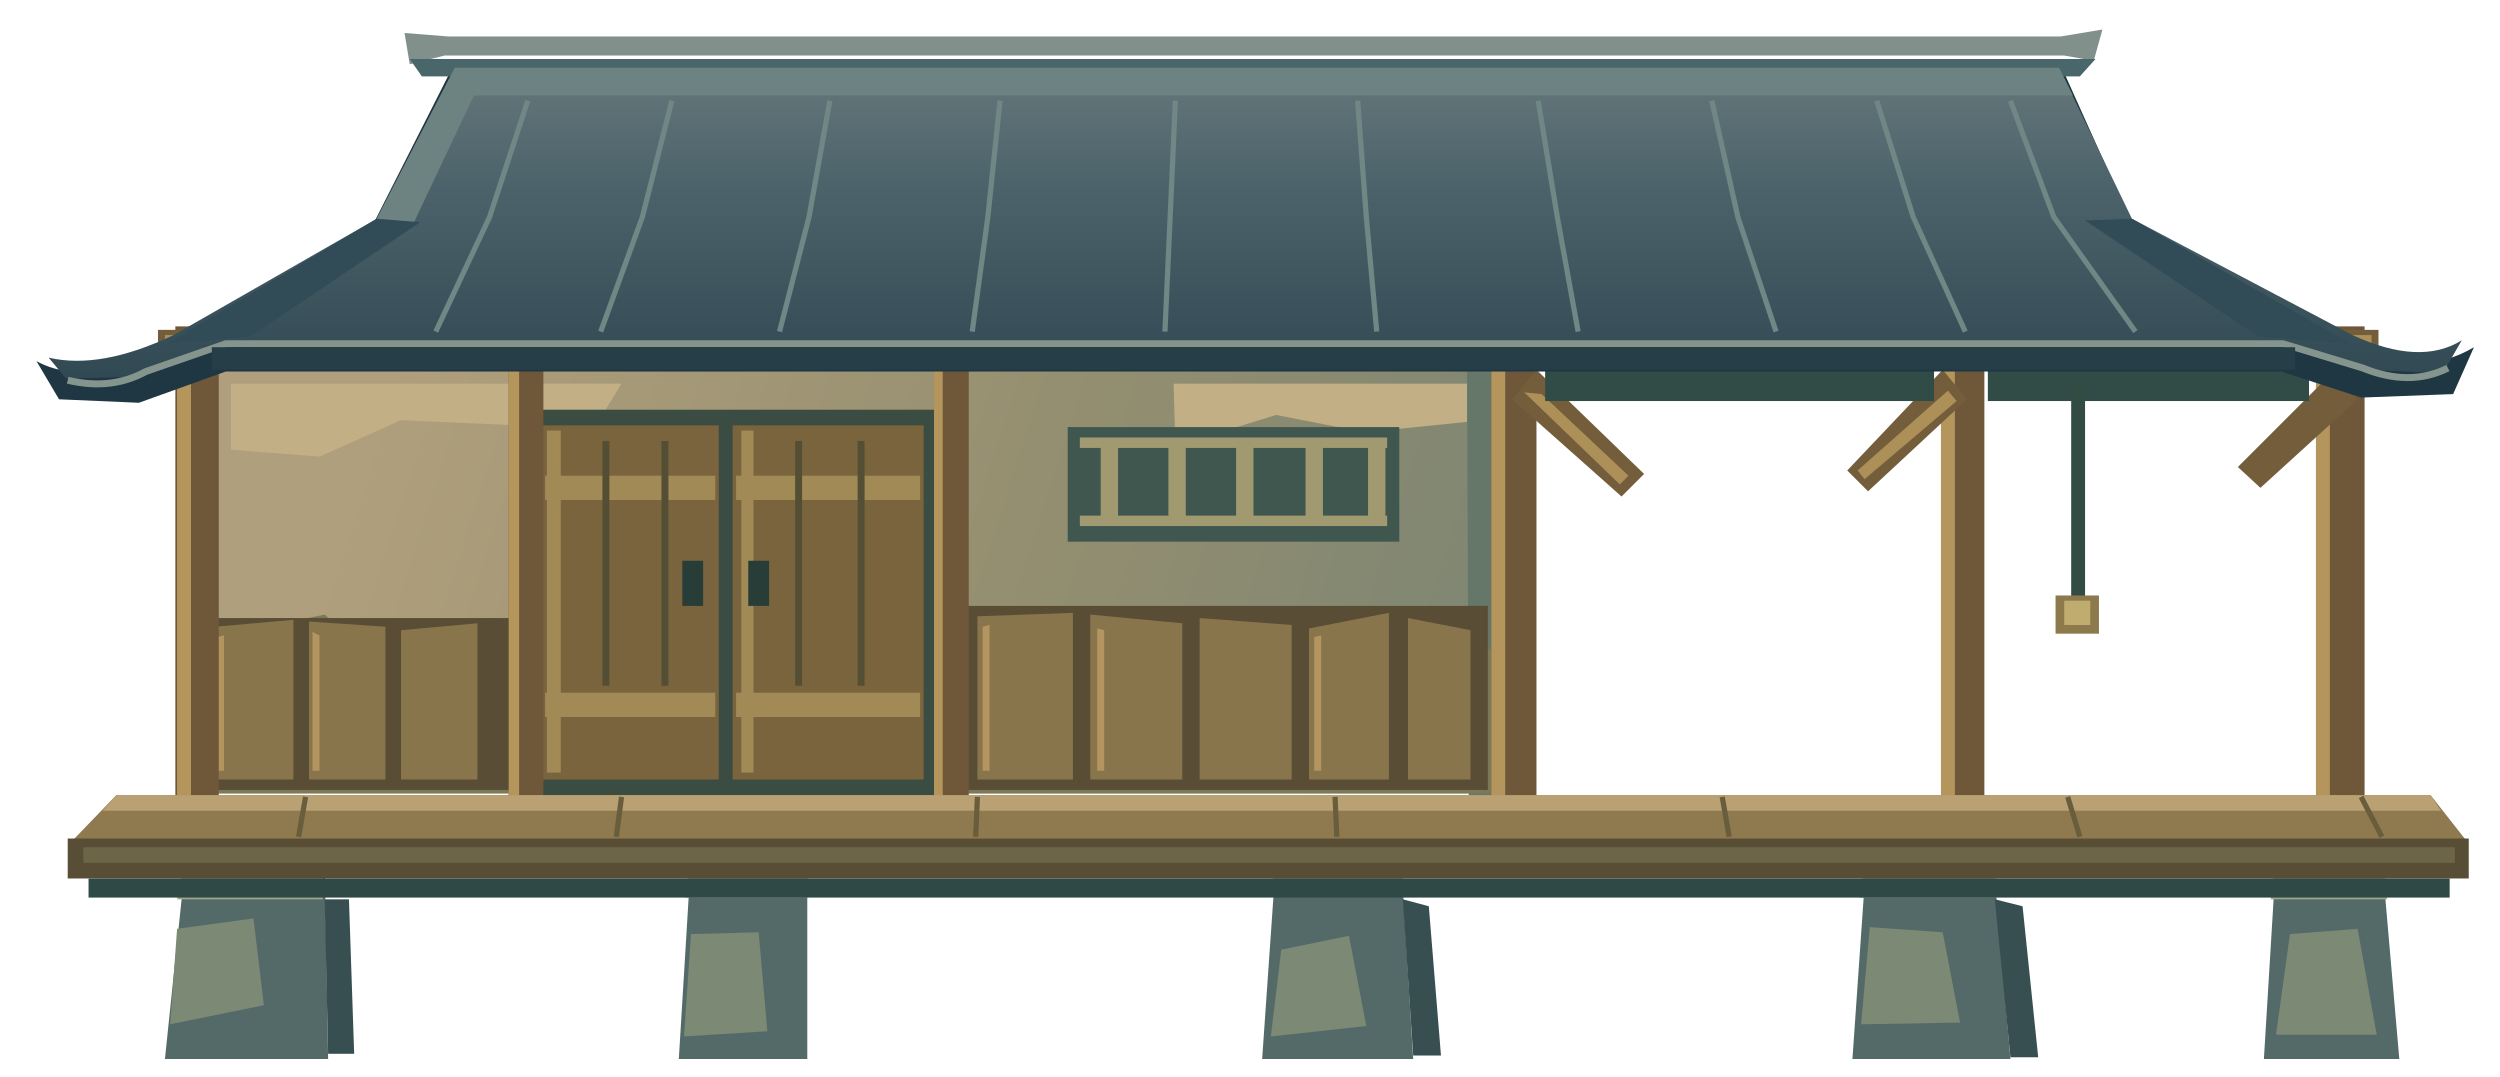
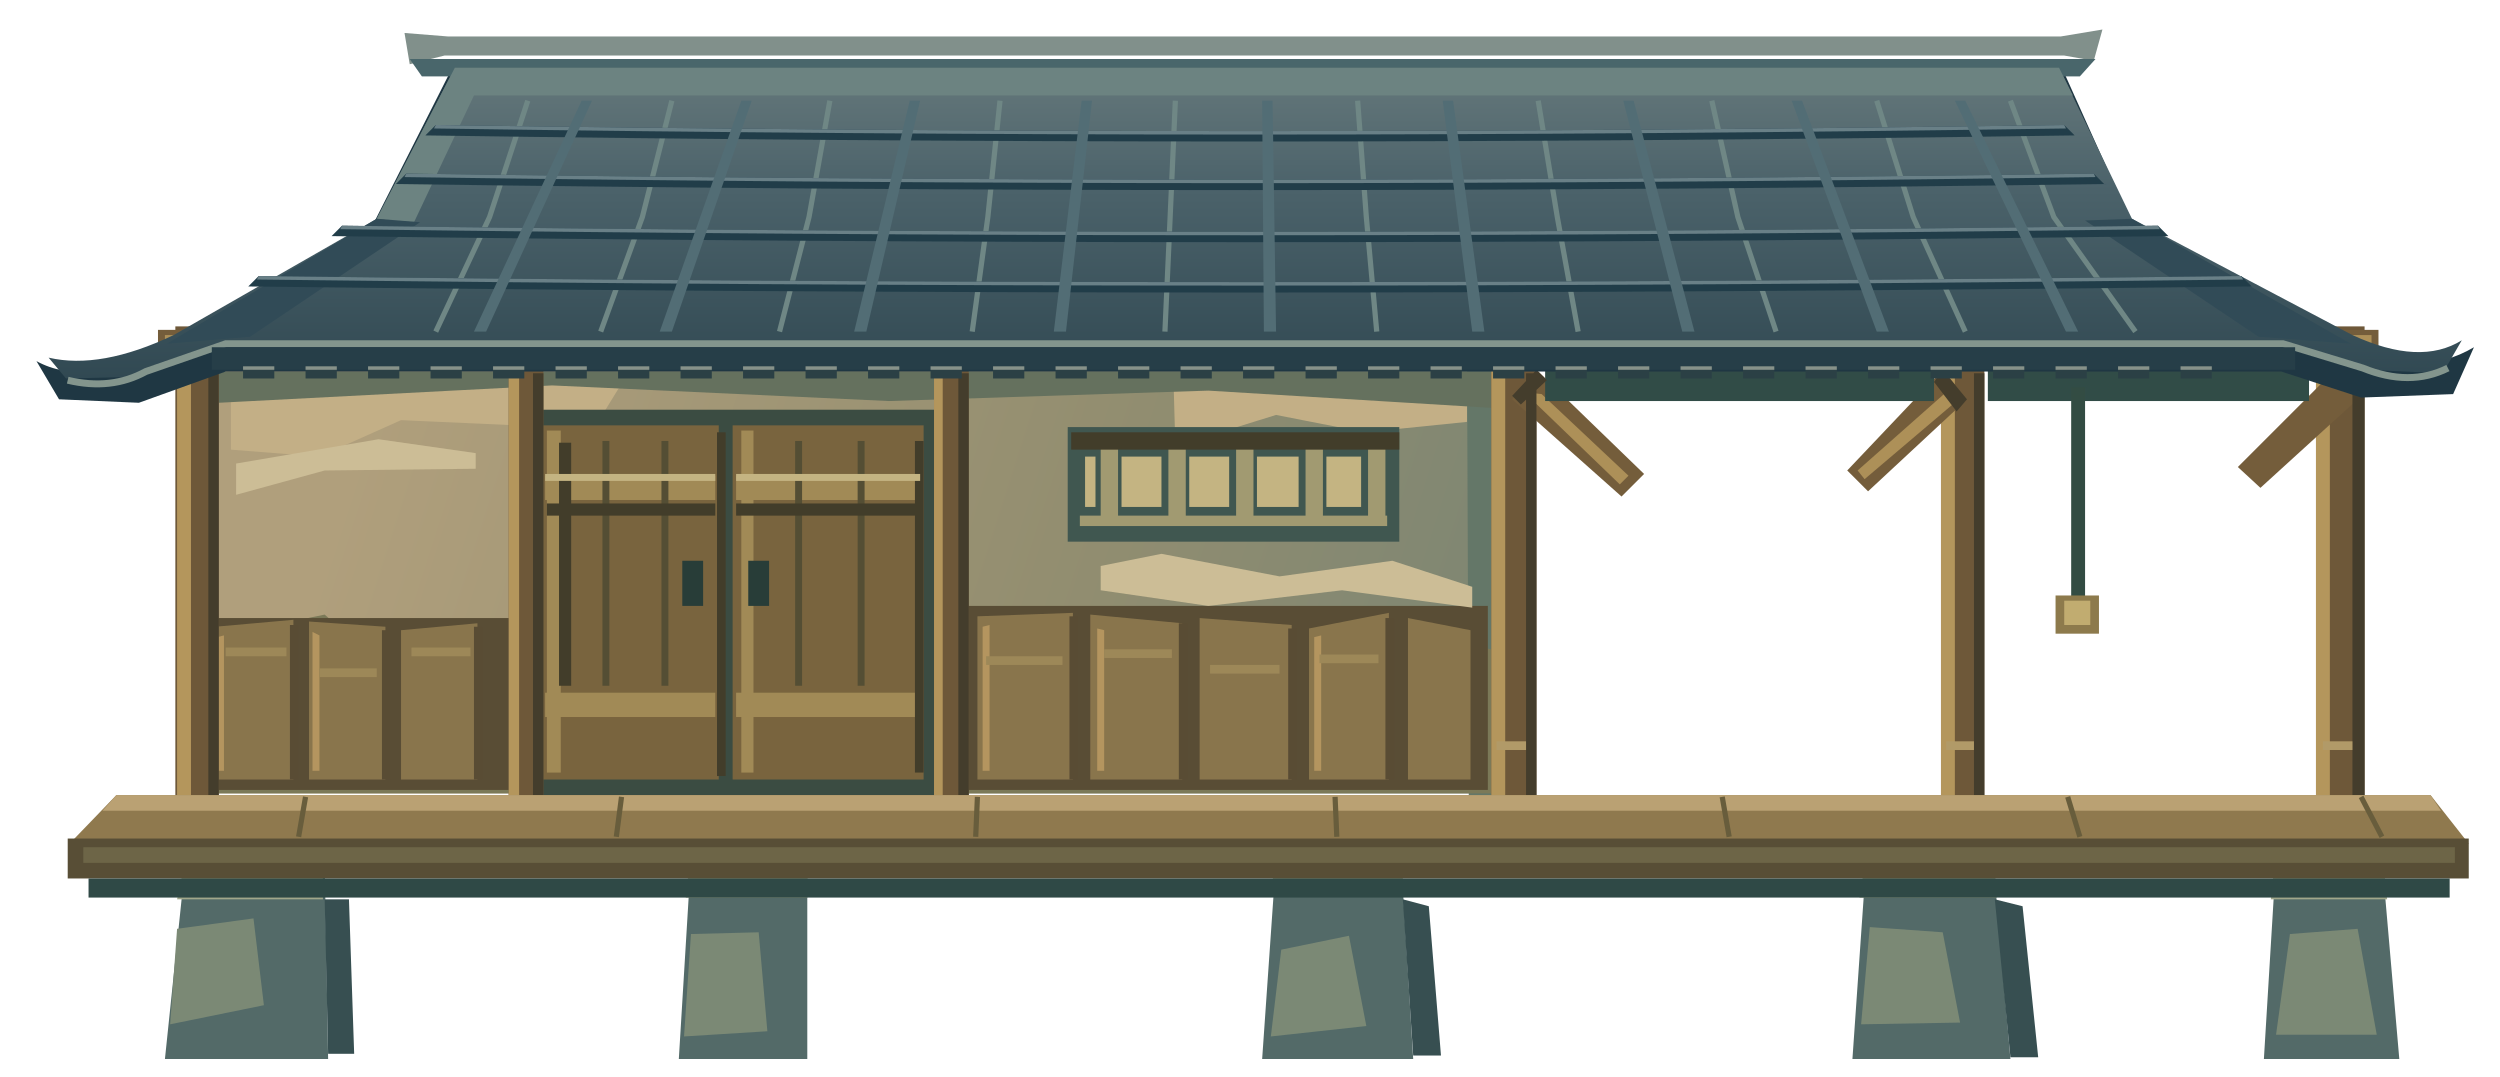
<svg xmlns="http://www.w3.org/2000/svg" viewBox="-720 -610 1440 620">
  <defs>
    <linearGradient id="granary-clay" x1="-500" y1="-398" x2="260" y2="-154" gradientUnits="userSpaceOnUse">
      <stop offset="0" stop-color="#b09f7c" />
      <stop offset="0.5" stop-color="#938e70" />
      <stop offset="1" stop-color="#738274" />
    </linearGradient>
    <linearGradient id="granary-tiles" x1="0" y1="-584" x2="0" y2="-375" gradientUnits="userSpaceOnUse">
      <stop offset="0" stop-color="#6a7c7e" />
      <stop offset="0.4" stop-color="#4b626a" />
      <stop offset="1" stop-color="#2d454f" />
    </linearGradient>
  </defs>
  <g id="foundation-piers">
    <path fill="#536a68" d="M-613-115H-533L-531 0H-625Z M-322-115H-255V0H-329Z M15-115H87L94 0H7Z M355-115H428L438 0H347Z M591-115H652L662 0H584Z" />
    <path fill="#a1a78b" d="M-614-111H-534V-92H-618Z M-323-111H-255V-93H-325Z M14-111H88V-94H12Z M354-111H429L430-93H351Z M590-111H653L655-92H588Z" />
    <path fill="#7b8975" d="M-618-75L-574-81L-568-31L-622-20Z M-322-72L-283-73L-278-16L-326-13Z M18-63L57-71L67-19L12-13Z M357-76L399-73L409-21L352-20Z M599-72L638-75L649-14H591Z" />
    <path fill="#374f51" d="M-533-92H-519L-516-3H-531Z M88-92L103-88L110-2H94Z M429-92L445-88L454-1H438Z" />
  </g>
  <g id="storehouse-wall-planes">
    <path fill="url(#granary-clay)" d="M-601-403H152V-153H-605Z" />
    <path fill="#647768" d="M125-403H158V-151H126Z" />
    <path fill="#c3af86" d="M-587-389H-362L-378-363L-489-368L-536-347L-587-351Z M-44-389H125V-367L66-361L15-371L-43-353Z" />
    <path fill="#7b7958" d="M-601-242L-533-256L-498-225L-439-237L-376-219L-344-241L-316-218L-257-211L-222-224L-166-194L-103-222L-32-216L15-234L58-223L100-245L143-235V-153H-604Z" />
    <path fill="#594d35" d="M-604-254H-412V-155H-604Z M-168-261H137V-155H-168Z" />
    <path fill="#89754c" d="M-596-249L-551-253V-161H-596Z M-542-252L-498-249V-161H-542Z M-489-247L-445-251V-161H-489Z M-157-255L-102-257V-161H-157Z M-92-256L-39-251V-161H-92Z M-29-254L24-250V-161H-29Z M34-248L80-257V-161H34Z M91-254L127-247V-161H91Z" />
    <path fill="#b4955f" d="M-595-243L-591-244V-166H-595Z M-540-246L-536-244V-166H-540Z M-154-249L-150-250V-166H-154Z M-88-248L-84-247V-166H-88Z M37-243L41-244V-166H37Z" />
+     <g id="limewash-shadow-and-plank-side-faces">
+       <path fill="#65715e" d="M-594-396H140V-375L-24-385L-208-379L-402-388L-594-378Z" />
+       <path fill="#ccbd96" d="M-584-343L-502-357L-446-349L-446-340L-533-339L-584-325Z M-86-284L-51-291L17-278L82-287L128-272V-260L53-270L-24-261L-86-270Z" />
+       <path fill="#594c34" d="M-553-250H-548V-161H-553Z M-500-247H-495V-161H-500Z M-447-249H-442V-161H-447Z M-104-255H-99V-161H-104Z M-41-251H-36V-161H-41Z M22-248H27V-161H22Z M78-254H83V-161H78Z" />
+       <path fill="#9d8858" d="M-590-237H-555V-232H-590Z M-536-225H-503V-220H-536Z M-483-237H-449V-232H-483Z M-152-232H-108V-227H-152Z M-84-236H-45V-231H-84Z M-23-227H17V-222H-23Z M40-233H74V-228H40Z" />
+     </g>
  </g>
  <g id="closed-plank-door-and-high-vent">
    <path fill="#3b4c42" d="M-416-374H-179V-150H-416Z" />
    <path fill="#79643e" d="M-408-365H-306V-161H-408Z M-298-365H-188V-161H-298Z" />
    <path fill="#a18a56" d="M-405-362H-397V-165H-405Z M-293-362H-286V-165H-293Z M-406-336H-308V-322H-406Z M-296-336H-190V-322H-296Z M-406-211H-308V-197H-406Z M-296-211H-190V-197H-296Z" />
    <path fill="none" stroke="#544e34" stroke-width="4" d="M-371-356V-215 M-337-356V-215 M-260-356V-215 M-224-356V-215" />
    <path fill="#283d38" d="M-327-287H-315V-261H-327Z M-289-287H-277V-261H-289Z" />
    <path fill="#405750" d="M-105-364H86V-298H-105Z" />
    <path fill="#a19a71" d="M-98-358H79V-352H-98Z M-98-313H79V-307H-98Z M-86-352H-76V-313H-86Z M-47-352H-37V-313H-47Z M-8-352H2V-313H-8Z M32-352H42V-313H32Z M68-352H78V-313H68Z" />
+     <path fill="#423d2a" d="M-398-355H-391V-215H-398Z M-307-361H-302V-163H-307Z M-193-356H-188V-165H-193Z M-405-320H-308V-313H-405Z M-296-320H-190V-313H-296Z M-103-361H86V-351H-103Z" />
+     <path fill="#c4b482" d="M-406-337H-308V-333H-406Z M-296-337H-190V-333H-296Z M-95-347H-89V-318H-95Z M-74-347H-51V-318H-74Z M-35-347H-12V-318H-35Z M4-347H28V-318H4Z M44-347H64V-318H44Z" />
  </g>
  <g id="open-loading-bay-timber">
    <path fill="#6e5839" d="M-619-422H-594V-127H-619Z M-427-419H-407V-134H-427Z M-182-419H-162V-134H-182Z M139-419H165V-130H139Z M398-422H423V-130H398Z M614-422H642V-130H614Z" />
    <path fill="#b4965c" d="M-618-409H-610V-140H-618Z M-427-408H-421V-144H-427Z M-182-408H-177V-144H-182Z M139-408H147V-140H139Z M398-408H406V-140H398Z M614-408H622V-140H614Z" />
    <path fill="#745d3b" d="M-629-420H650V-397H-629Z M151-380L165-397L227-337L214-324Z M399-397L413-380L356-327L344-339Z M625-397L638-380L582-329L569-341Z" />
    <path fill="#ad9058" d="M-625-417H646V-410H-625Z M158-384L168-383L218-336L213-331Z M402-385L407-379L354-334L350-339Z" />
    <path fill="#314c47" d="M170-397H394V-379H170Z M425-397H610V-379H425Z" />
    <path fill="#334c43" d="M473-387H481V-256H473Z" />
    <path fill="#8d7a4c" d="M464-267H489V-245H464Z" />
    <path fill="#c1ac70" d="M469-264H484V-250H469Z" />
+     <path fill="#443d2c" d="M-600-395H-594V-143H-600Z M-413-395H-407V-143H-413Z M-168-395H-162V-143H-168Z M159-395H165V-142H159Z M417-395H423V-142H417Z M635-395H642V-142H635Z M151-382L165-397L171-391L156-377Z M399-397L413-380L407-373L394-390Z" />
+     <path fill="#b19a68" d="M142-183H159V-178H142Z M401-183H417V-178H401Z M618-183H635V-178H618Z" />
  </g>
  <g id="long-low-tiled-roof">
    <path fill="#1f3743" d="M-699-402Q-670-386-623-411L-505-481L-461-568H469L508-481L634-411Q673-391 705-410L693-383L640-381L594-396H-590L-640-378L-686-380Z" />
    <path fill="url(#granary-tiles)" d="M-692-404Q-662-397-620-417L-503-484L-458-571H466L508-484L635-417Q674-399 698-414L687-395L643-397L595-411H-590L-640-393L-682-392Z" />
    <path fill="#81908b" d="M-487-591L-462-589H467L491-593L486-575L469-578H-464L-484-573Z" />
    <path fill="#49666b" d="M-484-576H487L478-566H-477Z" />
    <path fill="#6c8381" d="M-503-484L-458-571H466L474-555H-447L-482-481Z" />
    <path fill="#314b57" d="M-503-484L-478-482L-576-416L-624-412Z M508-484L481-483L581-416L634-412Z" />
    <path fill="none" stroke="#83958d" stroke-width="4" d="M-681-391Q-656-385-636-396L-590-412H595L641-398Q668-387 690-398" />
    <path fill="none" stroke="#6f8785" stroke-width="3" d="M-416-552L-438-485L-469-419 M-333-552L-350-485L-374-419 M-242-552L-254-485L-271-419 M-144-552L-151-485L-160-419 M-43-552L-46-485L-49-419 M62-552L67-485L73-419 M166-552L177-485L189-419 M266-552L281-485L303-419 M361-552L382-485L412-419 M438-552L463-485L510-419" />
    <path fill="#263e48" d="M-598-410H602V-397H-598Z" />
+     <g id="overlapping-ceramic-tile-courses">
+       <path fill="#213d49" d="M-469 -538Q0 -531 469 -538L475 -532Q0 -525 -475 -532Z M-486 -510Q0 -503 486 -510L492 -504Q0 -497 -492 -504Z M-523 -480Q0 -473 523 -480L529 -474Q0 -467 -529 -474Z M-571 -451Q0 -444 571 -451L577 -445Q0 -438 -577 -445Z" />
+       <path fill="#698087" d="M-469 -538Q0 -531 469 -538L470 -536Q0 -529 -470 -536Z M-486 -510Q0 -503 486 -510L487 -508Q0 -501 -487 -508Z M-523 -480Q0 -473 523 -480L524 -478Q0 -471 -524 -478Z M-571 -451Q0 -444 571 -451L572 -449Q0 -442 -572 -449Z" />
+       <path fill="#526d75" d="M-385 -552L-447 -419L-440 -419L-379 -552Z M-293 -552L-340 -419L-333 -419L-287 -552Z M-196 -552L-228 -419L-221 -419L-190 -552Z M-97 -552L-113 -419L-106 -419L-91 -552Z M7 -552L8 -419L15 -419L13 -552Z M111 -552L128 -419L135 -419L117 -552Z M215 -552L249 -419L256 -419L221 -552Z M312 -552L361 -419L368 -419L318 -552Z M406 -552L470 -419L477 -419L412 -552Z" />
+       <path fill="#2b4045" d="M-580 -399h18v7h-18Z M-544 -399h18v7h-18Z M-508 -399h18v7h-18Z M-472 -399h18v7h-18Z M-436 -399h18v7h-18Z M-400 -399h18v7h-18Z M-364 -399h18v7h-18Z M-328 -399h18v7h-18Z M-292 -399h18v7h-18Z M-256 -399h18v7h-18Z M-220 -399h18v7h-18Z M-184 -399h18v7h-18Z M-148 -399h18v7h-18Z M-112 -399h18v7h-18Z M-76 -399h18v7h-18Z M-40 -399h18v7h-18Z M-4 -399h18v7h-18Z M32 -399h18v7h-18Z M68 -399h18v7h-18Z M104 -399h18v7h-18Z M140 -399h18v7h-18Z M176 -399h18v7h-18Z M212 -399h18v7h-18Z M248 -399h18v7h-18Z M284 -399h18v7h-18Z M320 -399h18v7h-18Z M356 -399h18v7h-18Z M392 -399h18v7h-18Z M428 -399h18v7h-18Z M464 -399h18v7h-18Z M500 -399h18v7h-18Z M536 -399h18v7h-18Z" />
+       <path fill="#87928a" d="M-580 -399h18v2h-18Z M-544 -399h18v2h-18Z M-508 -399h18v2h-18Z M-472 -399h18v2h-18Z M-436 -399h18v2h-18Z M-400 -399h18v2h-18Z M-364 -399h18v2h-18Z M-328 -399h18v2h-18Z M-292 -399h18v2h-18Z M-256 -399h18v2h-18Z M-220 -399h18v2h-18Z M-184 -399h18v2h-18Z M-148 -399h18v2h-18Z M-112 -399h18v2h-18Z M-76 -399h18v2h-18Z M-40 -399h18v2h-18Z M-4 -399h18v2h-18Z M32 -399h18v2h-18Z M68 -399h18v2h-18Z M104 -399h18v2h-18Z M140 -399h18v2h-18Z M176 -399h18v2h-18Z M212 -399h18v2h-18Z M248 -399h18v2h-18Z M284 -399h18v2h-18Z M320 -399h18v2h-18Z M356 -399h18v2h-18Z M392 -399h18v2h-18Z M428 -399h18v2h-18Z M464 -399h18v2h-18Z M500 -399h18v2h-18Z M536 -399h18v2h-18Z" />
+     </g>
  </g>
  <g id="raised-loading-deck">
    <path fill="#8f794e" d="M-653-152H680L702-124H-680Z" />
    <path fill="#baa173" d="M-653-152H680L686-143H-661Z" />
    <path fill="#584e36" d="M-681-127H702V-104H-681Z" />
    <path fill="#6d6547" d="M-672-122H694V-113H-672Z" />
    <path fill="#2f4946" d="M-669-104H691V-93H-669Z" />
    <path fill="none" stroke="#685d3c" stroke-width="3" d="M-544-151L-548-128 M-362-151L-365-128 M-157-151L-158-128 M49-151L50-128 M272-151L276-128 M471-151L478-128 M640-151L652-128" />
  </g>
</svg>
